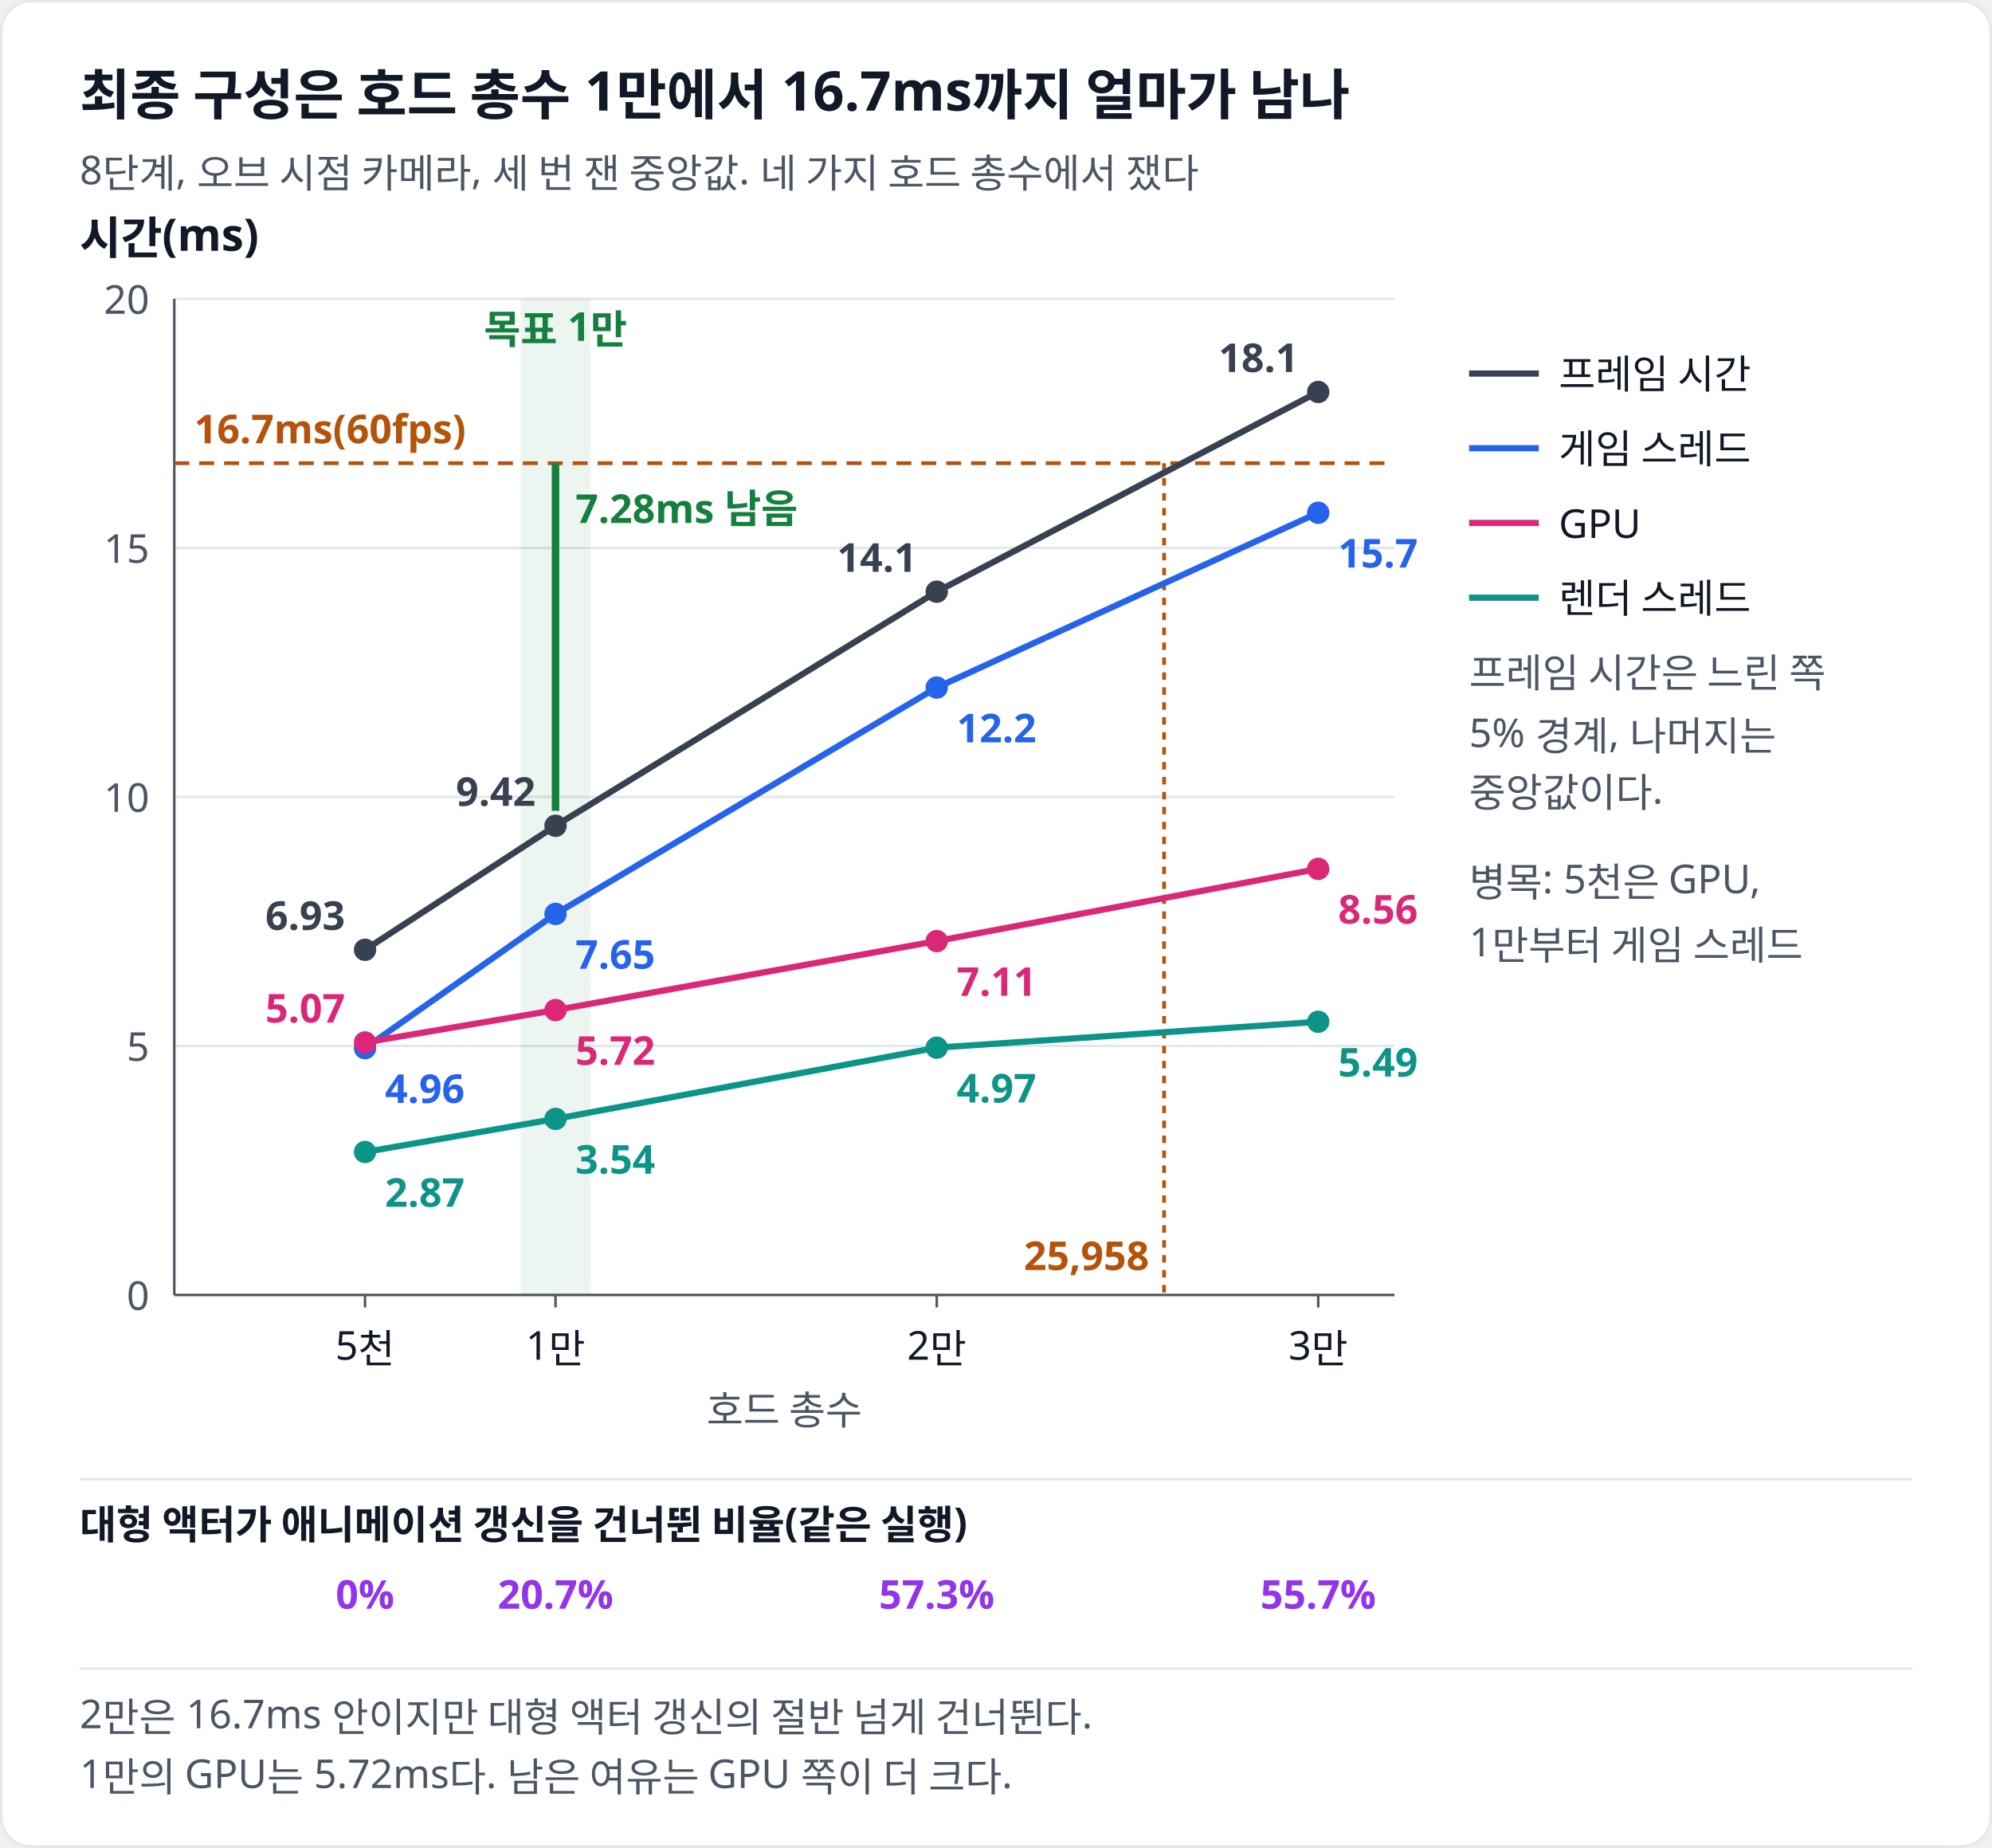
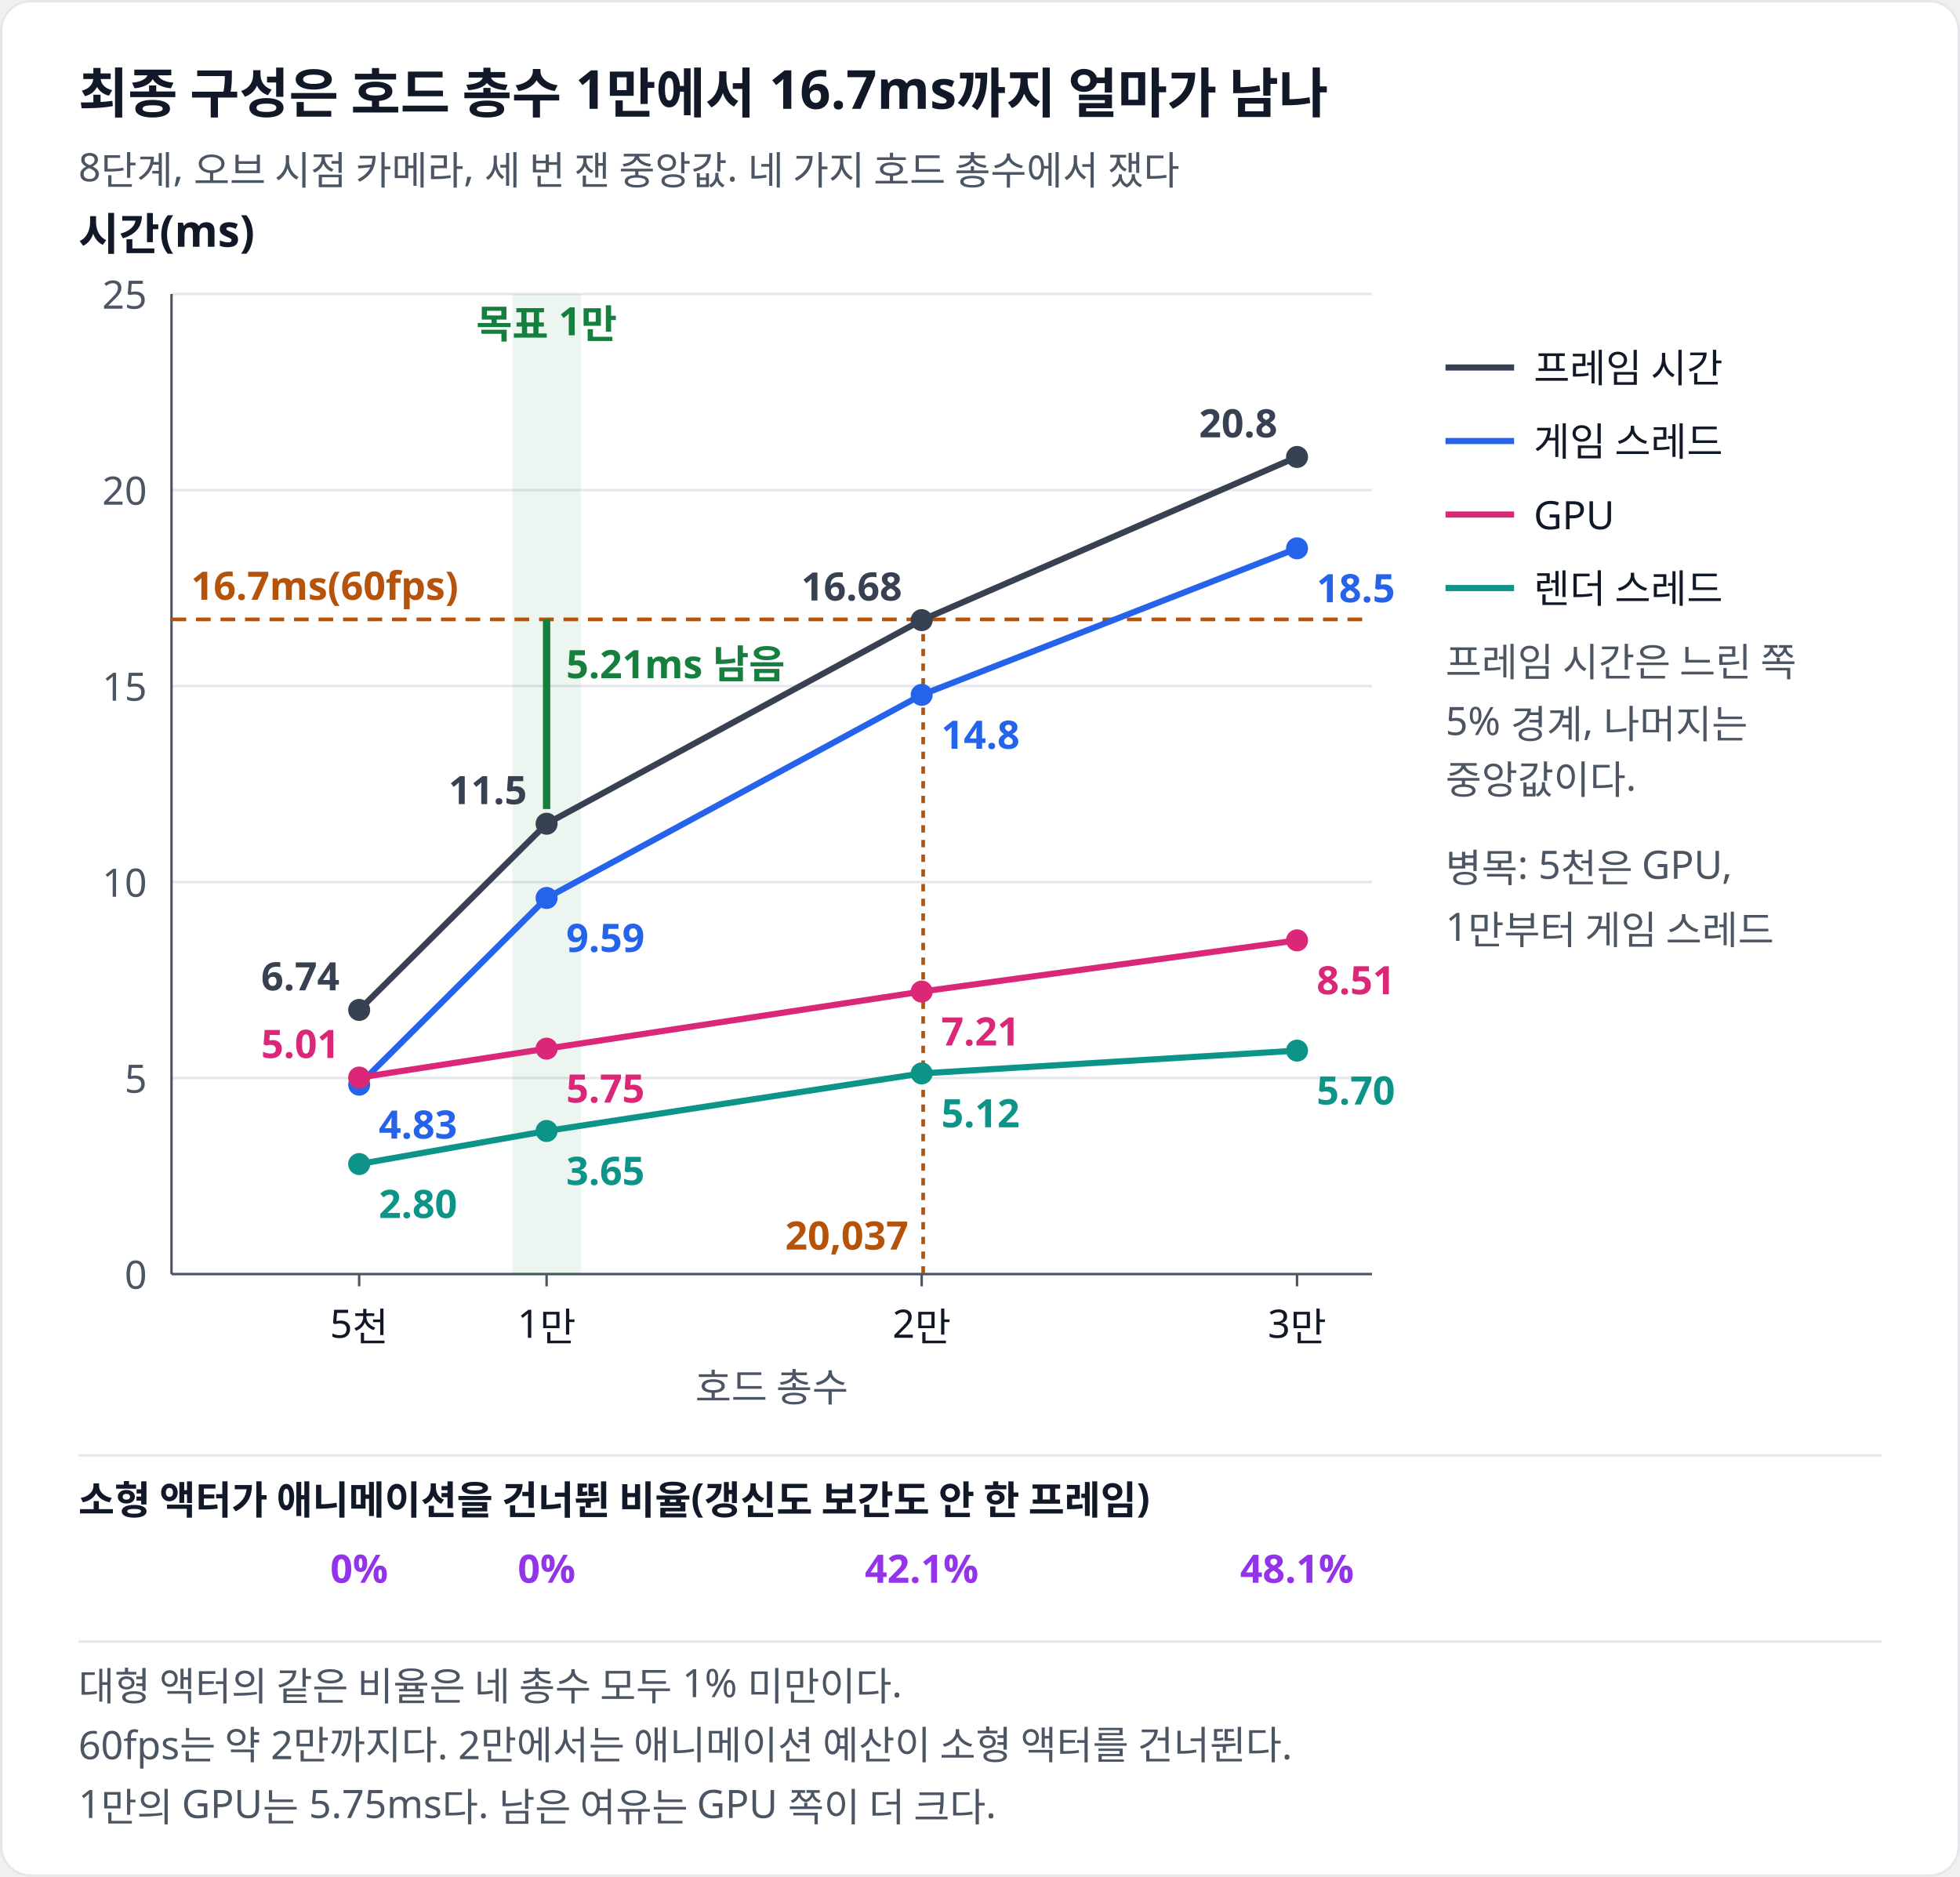
- <svg xmlns="http://www.w3.org/2000/svg" width="800" height="742" viewBox="0 0 800 742" font-family="Malgun Gothic, Apple SD Gothic Neo, Noto Sans KR, Segoe UI, sans-serif" font-size="16" fill="#111827">
-   <rect x="0.5" y="0.5" width="799" height="741" rx="12" fill="#ffffff" stroke="#e5e7eb" />
+ <svg xmlns="http://www.w3.org/2000/svg" width="800" height="766" viewBox="0 0 800 766" font-family="Malgun Gothic, Apple SD Gothic Neo, Noto Sans KR, Segoe UI, sans-serif" font-size="16" fill="#111827">
+   <rect x="0.5" y="0.5" width="799" height="765" rx="12" fill="#ffffff" stroke="#e5e7eb" />
  <text x="32" y="46" font-size="22" font-weight="700">최종 구성은 호드 총수 1만에서 16.7ms까지 얼마가 남나</text>
  <text x="32" y="74" font-size="16" fill="#4b5563">8단계, 오브 시점 카메라, 세 번 잰 중앙값. 네 가지 호드 총수에서 쟀다</text>
  <text x="32" y="102" font-size="18" font-weight="700">시간(ms)</text>
  <line x1="70" y1="520.0" x2="560" y2="520.0" stroke="#e5e7eb" />
  <text x="60" y="526.0" text-anchor="end" font-size="16" fill="#4b5563">0</text>
-   <line x1="70" y1="420.0" x2="560" y2="420.0" stroke="#e5e7eb" />
-   <text x="60" y="426.0" text-anchor="end" font-size="16" fill="#4b5563">5</text>
-   <line x1="70" y1="320.0" x2="560" y2="320.0" stroke="#e5e7eb" />
-   <text x="60" y="326.0" text-anchor="end" font-size="16" fill="#4b5563">10</text>
-   <line x1="70" y1="220.0" x2="560" y2="220.0" stroke="#e5e7eb" />
-   <text x="60" y="226.0" text-anchor="end" font-size="16" fill="#4b5563">15</text>
+   <line x1="70" y1="440.0" x2="560" y2="440.0" stroke="#e5e7eb" />
+   <text x="60" y="446.0" text-anchor="end" font-size="16" fill="#4b5563">5</text>
+   <line x1="70" y1="360.0" x2="560" y2="360.0" stroke="#e5e7eb" />
+   <text x="60" y="366.0" text-anchor="end" font-size="16" fill="#4b5563">10</text>
+   <line x1="70" y1="280.0" x2="560" y2="280.0" stroke="#e5e7eb" />
+   <text x="60" y="286.0" text-anchor="end" font-size="16" fill="#4b5563">15</text>
+   <line x1="70" y1="200.0" x2="560" y2="200.0" stroke="#e5e7eb" />
+   <text x="60" y="206.0" text-anchor="end" font-size="16" fill="#4b5563">20</text>
  <line x1="70" y1="120.0" x2="560" y2="120.0" stroke="#e5e7eb" />
-   <text x="60" y="126.0" text-anchor="end" font-size="16" fill="#4b5563">20</text>
+   <text x="60" y="126.0" text-anchor="end" font-size="16" fill="#4b5563">25</text>
  <line x1="146.6" y1="520" x2="146.6" y2="525" stroke="#4b5563" />
  <text x="146.6" y="546" text-anchor="middle" font-size="16">5천</text>
  <line x1="223.1" y1="520" x2="223.1" y2="525" stroke="#4b5563" />
  <text x="223.1" y="546" text-anchor="middle" font-size="16">1만</text>
  <line x1="376.2" y1="520" x2="376.2" y2="525" stroke="#4b5563" />
  <text x="376.2" y="546" text-anchor="middle" font-size="16">2만</text>
  <line x1="529.4" y1="520" x2="529.4" y2="525" stroke="#4b5563" />
  <text x="529.4" y="546" text-anchor="middle" font-size="16">3만</text>
  <line x1="70" y1="520" x2="560" y2="520" stroke="#4b5563" />
  <line x1="70" y1="120" x2="70" y2="520" stroke="#4b5563" />
  <text x="315.0" y="572" text-anchor="middle" font-size="16" fill="#4b5563">호드 총수</text>
  <rect x="209.1" y="120" width="28" height="400" fill="#15803d" fill-opacity="0.08" />
  <text x="223.1" y="138" text-anchor="middle" font-size="16" font-weight="700" fill="#15803d">목표 1만</text>
-   <line x1="467.5" y1="186.0" x2="467.5" y2="520" stroke="#b45309" stroke-width="1.5" stroke-dasharray="3 3" />
-   <text x="461.5" y="510" text-anchor="end" font-size="16" font-weight="700" fill="#b45309">25,958</text>
-   <line x1="70" y1="186.0" x2="560" y2="186.0" stroke="#b45309" stroke-dasharray="6 4" stroke-width="1.5" />
-   <text x="78" y="178.0" font-size="16" font-weight="700" fill="#b45309">16.7ms(60fps)</text>
-   <polyline points="146.6,381.4 223.1,331.6 376.2,237.6 529.4,157.4" fill="none" stroke="#374151" stroke-width="2.5" />
-   <circle cx="146.6" cy="381.4" r="4.5" fill="#374151" />
-   <circle cx="223.1" cy="331.6" r="4.5" fill="#374151" />
-   <circle cx="376.2" cy="237.6" r="4.5" fill="#374151" />
-   <circle cx="529.4" cy="157.4" r="4.5" fill="#374151" />
-   <polyline points="146.6,420.9 223.1,367.0 376.2,276.1 529.4,205.9" fill="none" stroke="#2563eb" stroke-width="2.5" />
-   <circle cx="146.6" cy="420.9" r="4.5" fill="#2563eb" />
-   <circle cx="223.1" cy="367.0" r="4.5" fill="#2563eb" />
-   <circle cx="376.2" cy="276.1" r="4.5" fill="#2563eb" />
-   <circle cx="529.4" cy="205.9" r="4.5" fill="#2563eb" />
-   <polyline points="146.6,418.6 223.1,405.6 376.2,377.9 529.4,348.9" fill="none" stroke="#db2777" stroke-width="2.5" />
-   <circle cx="146.6" cy="418.6" r="4.5" fill="#db2777" />
-   <circle cx="223.1" cy="405.6" r="4.5" fill="#db2777" />
-   <circle cx="376.2" cy="377.9" r="4.5" fill="#db2777" />
-   <circle cx="529.4" cy="348.9" r="4.5" fill="#db2777" />
-   <polyline points="146.6,462.6 223.1,449.3 376.2,420.7 529.4,410.3" fill="none" stroke="#0d9488" stroke-width="2.5" />
-   <circle cx="146.6" cy="462.6" r="4.5" fill="#0d9488" />
-   <circle cx="223.1" cy="449.3" r="4.5" fill="#0d9488" />
-   <circle cx="376.2" cy="420.7" r="4.5" fill="#0d9488" />
-   <circle cx="529.4" cy="410.3" r="4.5" fill="#0d9488" />
-   <text x="138.6" y="373.4" text-anchor="end" font-size="16" font-weight="700" fill="#374151">6.93</text>
-   <text x="215.1" y="323.6" text-anchor="end" font-size="16" font-weight="700" fill="#374151">9.42</text>
-   <text x="368.2" y="229.6" text-anchor="end" font-size="16" font-weight="700" fill="#374151">14.1</text>
-   <text x="521.4" y="149.4" text-anchor="end" font-size="16" font-weight="700" fill="#374151">18.1</text>
-   <text x="154.6" y="442.9" font-size="16" font-weight="700" fill="#2563eb">4.96</text>
-   <text x="231.1" y="389.0" font-size="16" font-weight="700" fill="#2563eb">7.65</text>
-   <text x="384.2" y="298.1" font-size="16" font-weight="700" fill="#2563eb">12.2</text>
-   <text x="537.4" y="227.9" font-size="16" font-weight="700" fill="#2563eb">15.7</text>
-   <text x="138.6" y="410.6" text-anchor="end" font-size="16" font-weight="700" fill="#db2777">5.07</text>
-   <text x="231.1" y="427.6" font-size="16" font-weight="700" fill="#db2777">5.72</text>
-   <text x="384.2" y="399.9" font-size="16" font-weight="700" fill="#db2777">7.11</text>
-   <text x="537.4" y="370.9" font-size="16" font-weight="700" fill="#db2777">8.56</text>
-   <text x="154.6" y="484.6" font-size="16" font-weight="700" fill="#0d9488">2.87</text>
-   <text x="231.1" y="471.3" font-size="16" font-weight="700" fill="#0d9488">3.54</text>
-   <text x="384.2" y="442.7" font-size="16" font-weight="700" fill="#0d9488">4.97</text>
-   <text x="537.4" y="432.3" font-size="16" font-weight="700" fill="#0d9488">5.49</text>
-   <line x1="223.1" y1="186.0" x2="223.1" y2="325.6" stroke="#15803d" stroke-width="3" />
-   <text x="231.1" y="210.0" font-size="16" font-weight="700" fill="#15803d">7.28ms 남음</text>
+   <line x1="376.8" y1="252.8" x2="376.8" y2="520" stroke="#b45309" stroke-width="1.5" stroke-dasharray="3 3" />
+   <text x="370.8" y="510" text-anchor="end" font-size="16" font-weight="700" fill="#b45309">20,037</text>
+   <line x1="70" y1="252.8" x2="560" y2="252.8" stroke="#b45309" stroke-dasharray="6 4" stroke-width="1.5" />
+   <text x="78" y="244.8" font-size="16" font-weight="700" fill="#b45309">16.7ms(60fps)</text>
+   <polyline points="146.6,412.2 223.1,336.2 376.2,253.1 529.4,186.5" fill="none" stroke="#374151" stroke-width="2.5" />
+   <circle cx="146.6" cy="412.2" r="4.5" fill="#374151" />
+   <circle cx="223.1" cy="336.2" r="4.5" fill="#374151" />
+   <circle cx="376.2" cy="253.1" r="4.5" fill="#374151" />
+   <circle cx="529.4" cy="186.5" r="4.5" fill="#374151" />
+   <polyline points="146.6,442.7 223.1,366.5 376.2,283.6 529.4,223.8" fill="none" stroke="#2563eb" stroke-width="2.5" />
+   <circle cx="146.6" cy="442.7" r="4.5" fill="#2563eb" />
+   <circle cx="223.1" cy="366.5" r="4.5" fill="#2563eb" />
+   <circle cx="376.2" cy="283.6" r="4.5" fill="#2563eb" />
+   <circle cx="529.4" cy="223.8" r="4.5" fill="#2563eb" />
+   <polyline points="146.6,439.8 223.1,428.0 376.2,404.7 529.4,383.8" fill="none" stroke="#db2777" stroke-width="2.5" />
+   <circle cx="146.6" cy="439.8" r="4.5" fill="#db2777" />
+   <circle cx="223.1" cy="428.0" r="4.5" fill="#db2777" />
+   <circle cx="376.2" cy="404.7" r="4.5" fill="#db2777" />
+   <circle cx="529.4" cy="383.8" r="4.5" fill="#db2777" />
+   <polyline points="146.6,475.1 223.1,461.6 376.2,438.1 529.4,428.8" fill="none" stroke="#0d9488" stroke-width="2.5" />
+   <circle cx="146.6" cy="475.1" r="4.5" fill="#0d9488" />
+   <circle cx="223.1" cy="461.6" r="4.5" fill="#0d9488" />
+   <circle cx="376.2" cy="438.1" r="4.5" fill="#0d9488" />
+   <circle cx="529.4" cy="428.8" r="4.5" fill="#0d9488" />
+   <text x="138.6" y="404.2" text-anchor="end" font-size="16" font-weight="700" fill="#374151">6.74</text>
+   <text x="215.1" y="328.2" text-anchor="end" font-size="16" font-weight="700" fill="#374151">11.5</text>
+   <text x="368.2" y="245.1" text-anchor="end" font-size="16" font-weight="700" fill="#374151">16.68</text>
+   <text x="521.4" y="178.5" text-anchor="end" font-size="16" font-weight="700" fill="#374151">20.8</text>
+   <text x="154.6" y="464.7" font-size="16" font-weight="700" fill="#2563eb">4.83</text>
+   <text x="231.1" y="388.5" font-size="16" font-weight="700" fill="#2563eb">9.59</text>
+   <text x="384.2" y="305.6" font-size="16" font-weight="700" fill="#2563eb">14.8</text>
+   <text x="537.4" y="245.8" font-size="16" font-weight="700" fill="#2563eb">18.5</text>
+   <text x="138.6" y="431.8" text-anchor="end" font-size="16" font-weight="700" fill="#db2777">5.01</text>
+   <text x="231.1" y="450.0" font-size="16" font-weight="700" fill="#db2777">5.75</text>
+   <text x="384.2" y="426.7" font-size="16" font-weight="700" fill="#db2777">7.21</text>
+   <text x="537.4" y="405.8" font-size="16" font-weight="700" fill="#db2777">8.51</text>
+   <text x="154.6" y="497.1" font-size="16" font-weight="700" fill="#0d9488">2.80</text>
+   <text x="231.1" y="483.6" font-size="16" font-weight="700" fill="#0d9488">3.65</text>
+   <text x="384.2" y="460.1" font-size="16" font-weight="700" fill="#0d9488">5.12</text>
+   <text x="537.4" y="450.8" font-size="16" font-weight="700" fill="#0d9488">5.70</text>
+   <line x1="223.1" y1="252.8" x2="223.1" y2="330.2" stroke="#15803d" stroke-width="3" />
+   <text x="231.1" y="276.8" font-size="16" font-weight="700" fill="#15803d">5.21ms 남음</text>
  <line x1="590" y1="150" x2="618" y2="150" stroke="#374151" stroke-width="2.5" />
  <text x="626" y="156" font-size="16">프레임 시간</text>
  <line x1="590" y1="180" x2="618" y2="180" stroke="#2563eb" stroke-width="2.5" />
  <text x="626" y="186" font-size="16">게임 스레드</text>
  <line x1="590" y1="210" x2="618" y2="210" stroke="#db2777" stroke-width="2.5" />
  <text x="626" y="216" font-size="16">GPU</text>
  <line x1="590" y1="240" x2="618" y2="240" stroke="#0d9488" stroke-width="2.5" />
  <text x="626" y="246" font-size="16">렌더 스레드</text>
  <text x="590" y="276" font-size="16" fill="#4b5563">프레임 시간은 느린 쪽</text>
  <text x="590" y="300" font-size="16" fill="#4b5563">5% 경계, 나머지는</text>
  <text x="590" y="324" font-size="16" fill="#4b5563">중앙값이다.</text>
  <text x="590" y="360" font-size="16" fill="#4b5563">병목: 5천은 GPU,</text>
  <text x="590" y="384" font-size="16" fill="#4b5563">1만부터 게임 스레드</text>
  <line x1="32" y1="594" x2="768" y2="594" stroke="#e5e7eb" />
-   <text x="32" y="618" font-size="16" font-weight="700">대형 액터가 애니메이션 갱신을 건너뛴 비율(같은 실행)</text>
+   <text x="32" y="618" font-size="16" font-weight="700">소형 액터가 애니메이션을 건너뛴 비율(갱신도 보간도 안 한 프레임)</text>
  <text x="146.6" y="646" text-anchor="middle" font-size="16" font-weight="700" fill="#9333ea">0%</text>
-   <text x="223.1" y="646" text-anchor="middle" font-size="16" font-weight="700" fill="#9333ea">20.7%</text>
-   <text x="376.2" y="646" text-anchor="middle" font-size="16" font-weight="700" fill="#9333ea">57.3%</text>
-   <text x="529.4" y="646" text-anchor="middle" font-size="16" font-weight="700" fill="#9333ea">55.7%</text>
+   <text x="223.1" y="646" text-anchor="middle" font-size="16" font-weight="700" fill="#9333ea">0%</text>
+   <text x="376.2" y="646" text-anchor="middle" font-size="16" font-weight="700" fill="#9333ea">42.1%</text>
+   <text x="529.4" y="646" text-anchor="middle" font-size="16" font-weight="700" fill="#9333ea">48.1%</text>
  <line x1="32" y1="670" x2="768" y2="670" stroke="#e5e7eb" />
-   <text x="32" y="694" font-size="16" fill="#4b5563">2만은 16.7ms 안이지만 대형 액터 갱신의 절반 넘게 건너뛴다.</text>
-   <text x="32" y="718" font-size="16" fill="#4b5563">1만의 GPU는 5.72ms다. 남은 여유는 GPU 쪽이 더 크다.</text>
+   <text x="32" y="694" font-size="16" fill="#4b5563">대형 액터의 같은 비율은 네 총수 모두 1% 미만이다.</text>
+   <text x="32" y="718" font-size="16" fill="#4b5563">60fps는 약 2만까지다. 2만에서는 애니메이션 예산이 소형 액터를 건너뛴다.</text>
+   <text x="32" y="742" font-size="16" fill="#4b5563">1만의 GPU는 5.75ms다. 남은 여유는 GPU 쪽이 더 크다.</text>
</svg>
